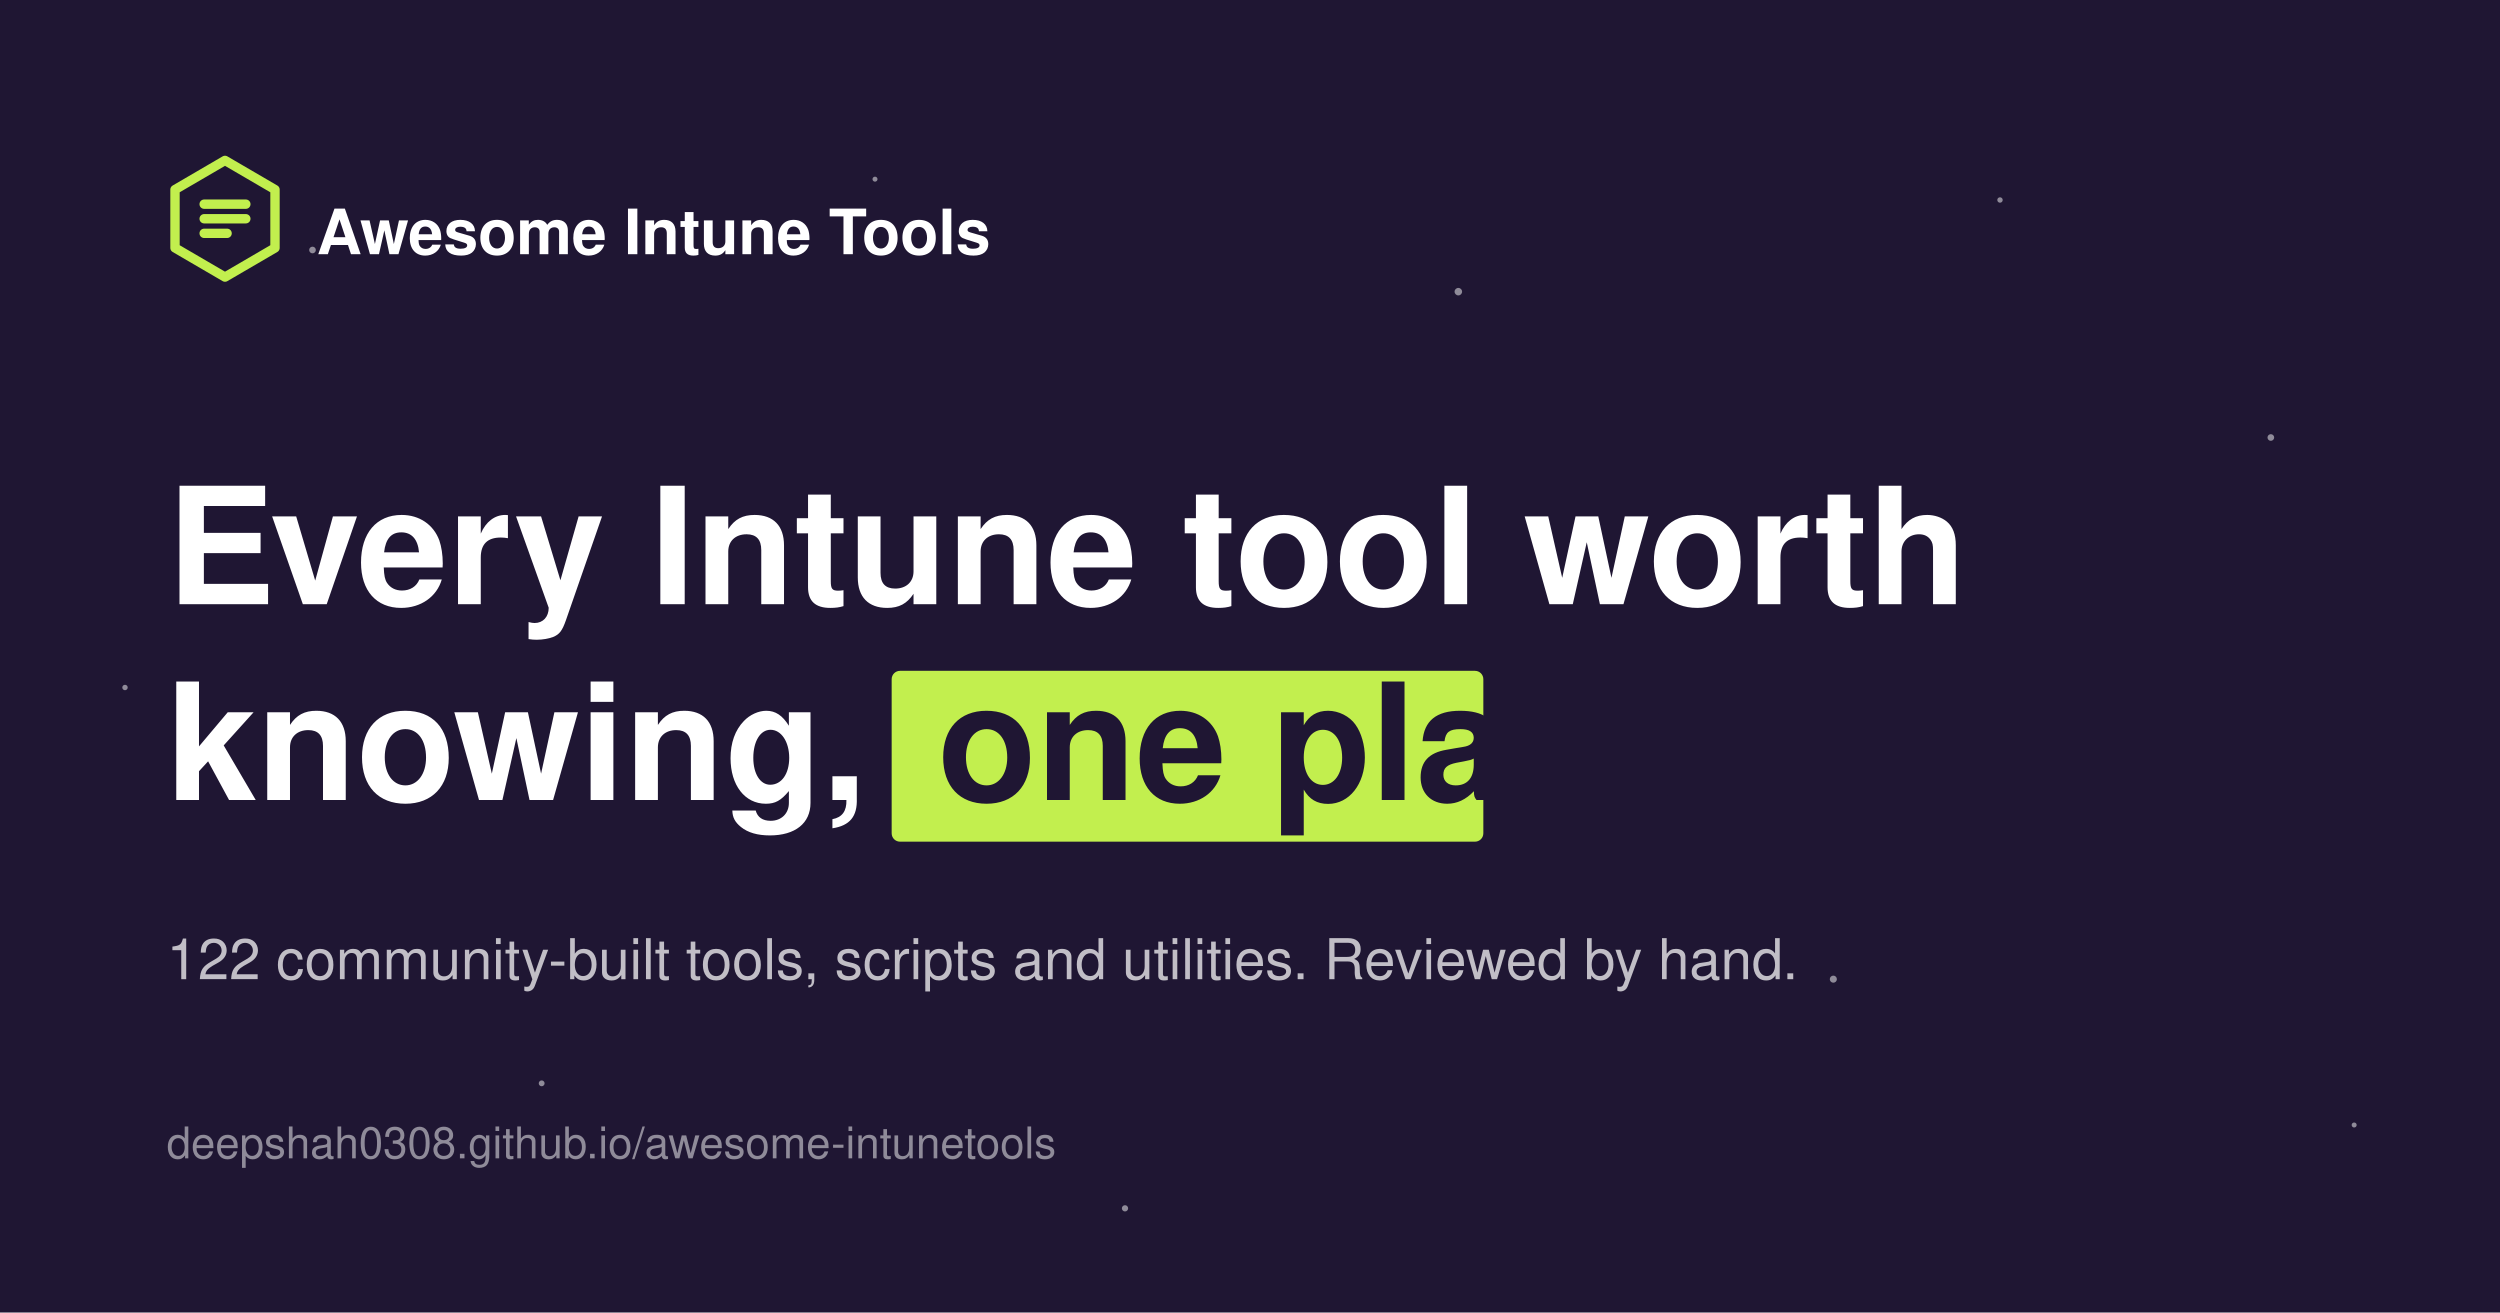
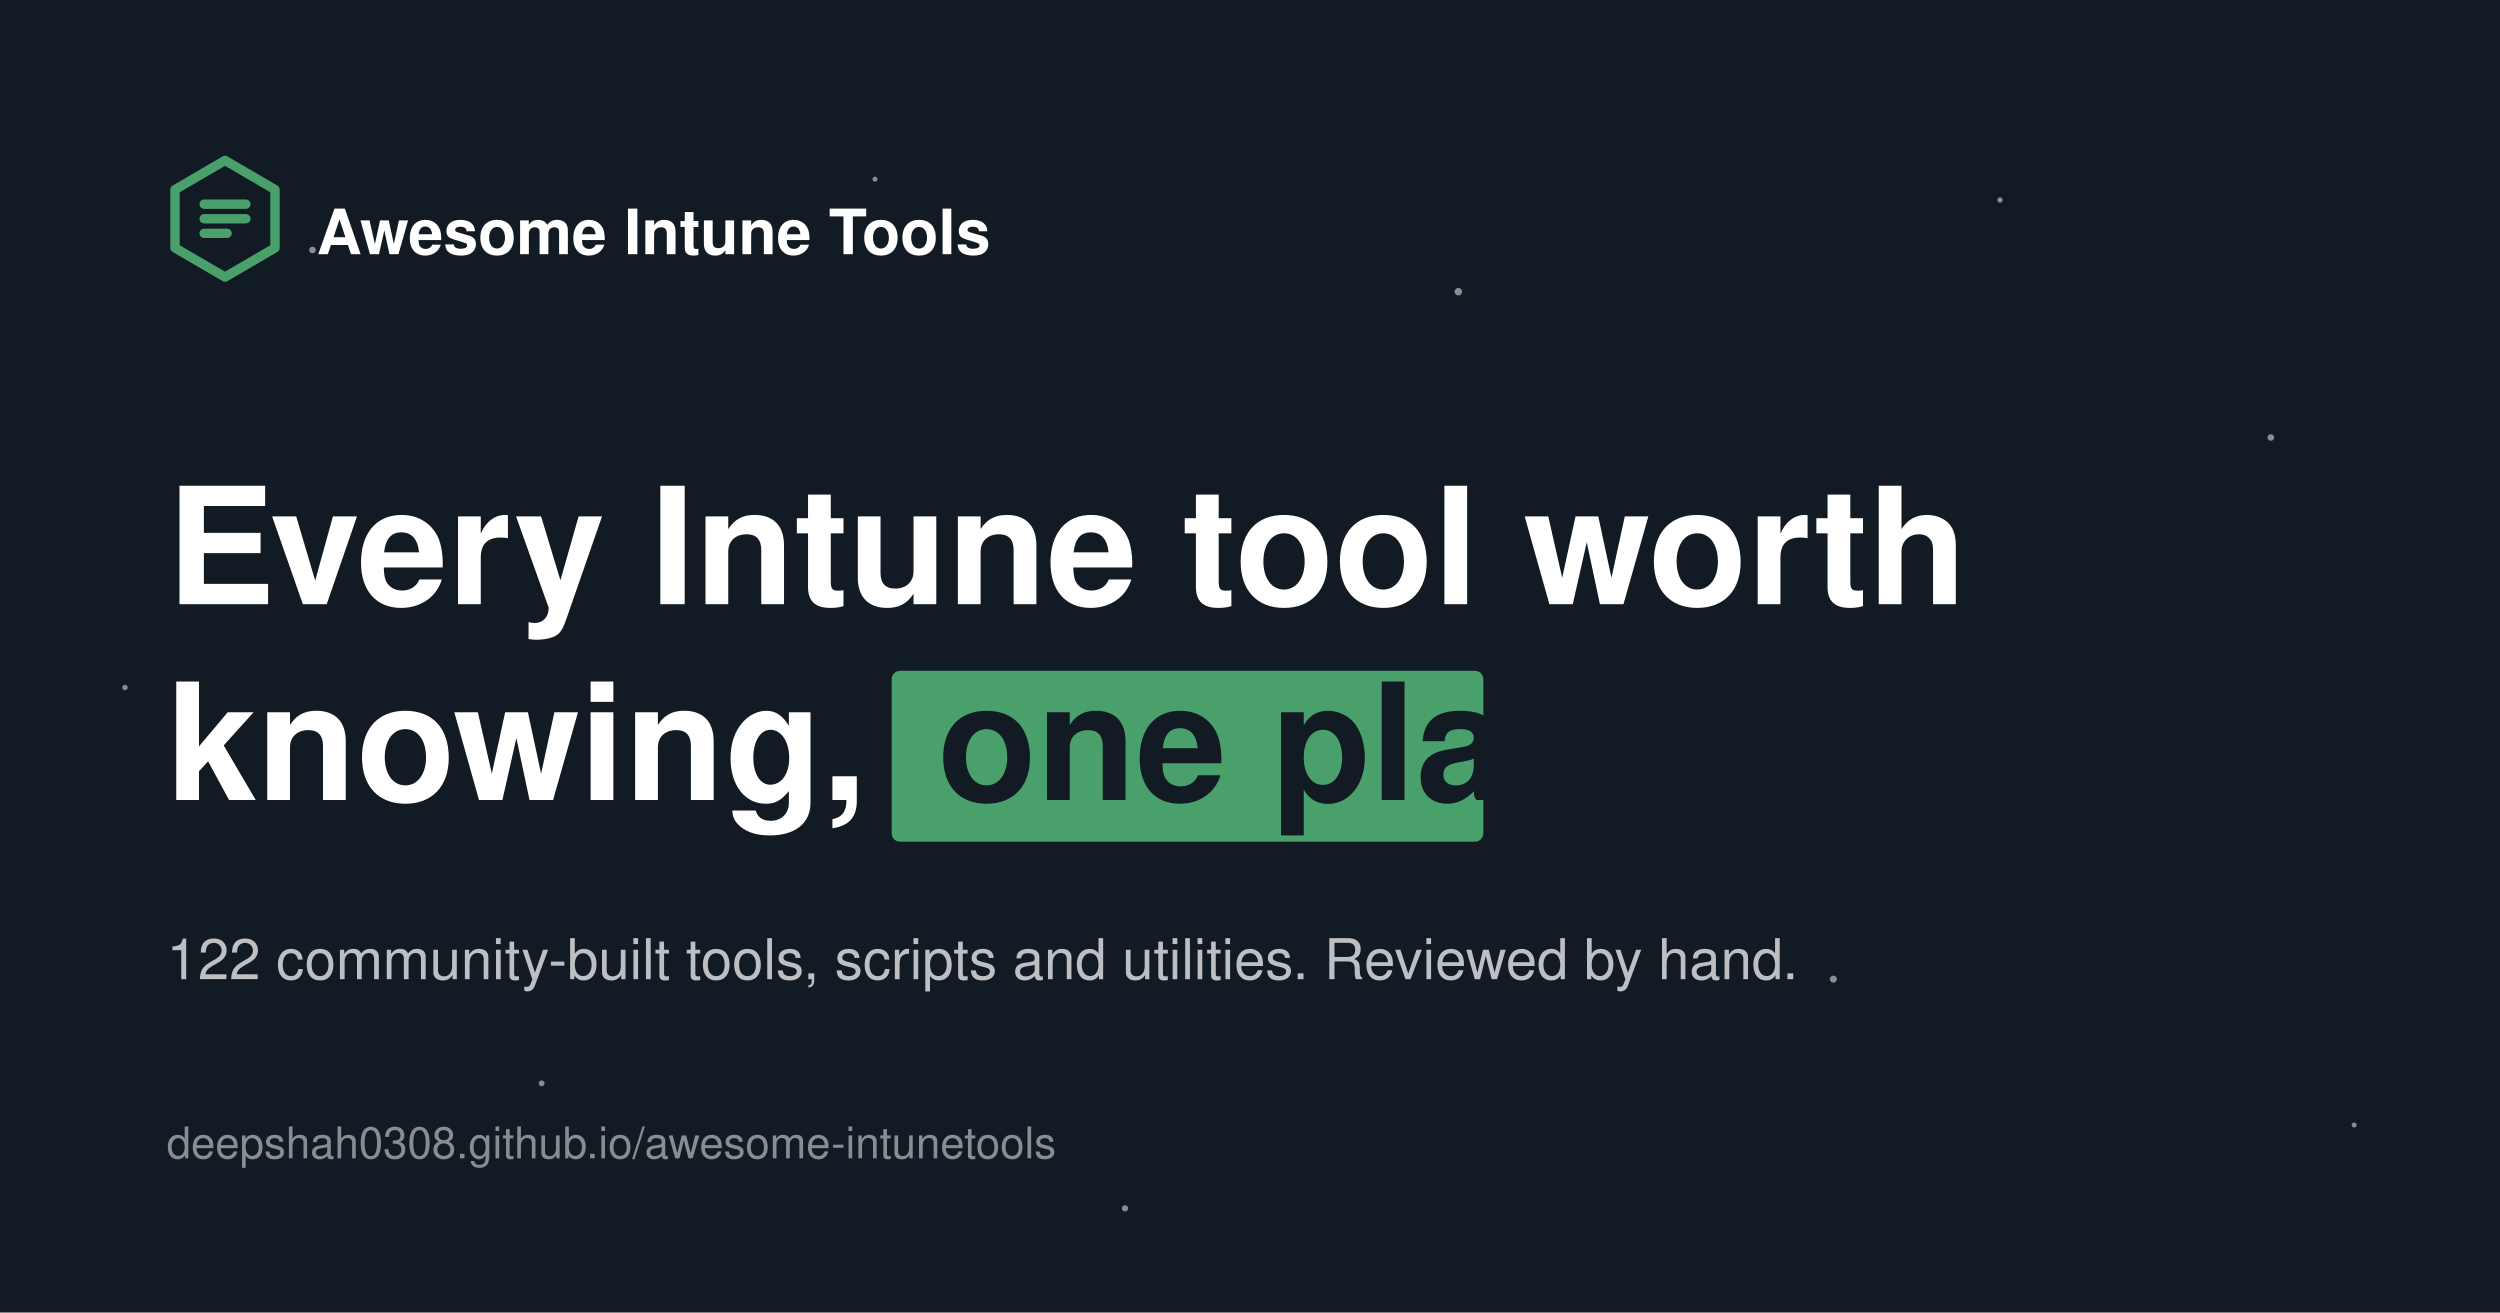
<svg xmlns="http://www.w3.org/2000/svg" width="1200" height="630" viewBox="0 0 1200 630">
-   <rect width="1200" height="630" fill="#1F1633" />
+   <rect width="1200" height="630" fill="#121A24" />
  <g fill="#ffffff" opacity=".5">
    <circle cx="150" cy="120" r="1.6" />
    <circle cx="420" cy="86" r="1.2" />
    <circle cx="700" cy="140" r="1.8" />
    <circle cx="960" cy="96" r="1.3" />
    <circle cx="1090" cy="210" r="1.6" />
    <circle cx="260" cy="520" r="1.4" />
    <circle cx="880" cy="470" r="1.7" />
    <circle cx="1130" cy="540" r="1.2" />
    <circle cx="60" cy="330" r="1.3" />
    <circle cx="540" cy="580" r="1.5" />
  </g>
-   <g transform="translate(80,74)" fill="none" stroke="#C2EF4E" stroke-width="4.5" stroke-linejoin="round" stroke-linecap="round">
+   <g transform="translate(80,74)" fill="none" stroke="#4AA06B" stroke-width="4.5" stroke-linejoin="round" stroke-linecap="round">
    <path d="M28 3 52 17v28L28 59 4 45V17z" />
    <path d="M18 24h20M18 31h20M18 38h11" />
  </g>
  <text x="152" y="122" font-family="Space Grotesk, Helvetica, Arial, sans-serif" font-size="30" font-weight="700" fill="#ffffff">Awesome Intune Tools</text>
  <g font-family="Space Grotesk, Helvetica, Arial, sans-serif" font-size="78" font-weight="700" fill="#ffffff">
    <text x="80" y="290">Every Intune tool worth</text>
    <text x="80" y="384">knowing, in</text>
  </g>
-   <rect x="428" y="322" width="284" height="82" rx="4" fill="#C2EF4E" />
-   <text x="450" y="384" font-family="Space Grotesk, Helvetica, Arial, sans-serif" font-size="78" font-weight="700" fill="#1F1633">one place</text>
+   <rect x="428" y="322" width="284" height="82" rx="4" fill="#4AA06B" />
+   <text x="450" y="384" font-family="Space Grotesk, Helvetica, Arial, sans-serif" font-size="78" font-weight="700" fill="#121A24">one place</text>
  <text x="80" y="470" font-family="Rubik, Helvetica, Arial, sans-serif" font-size="27" fill="rgba(255,255,255,0.72)">122 community-built tools, scripts and utilities. Reviewed by hand.</text>
  <g font-family="Rubik, Helvetica, Arial, sans-serif" font-size="21" fill="rgba(255,255,255,0.5)">
    <text x="80" y="556">deepshah0308.github.io/awesome-intunetools</text>
  </g>
</svg>
